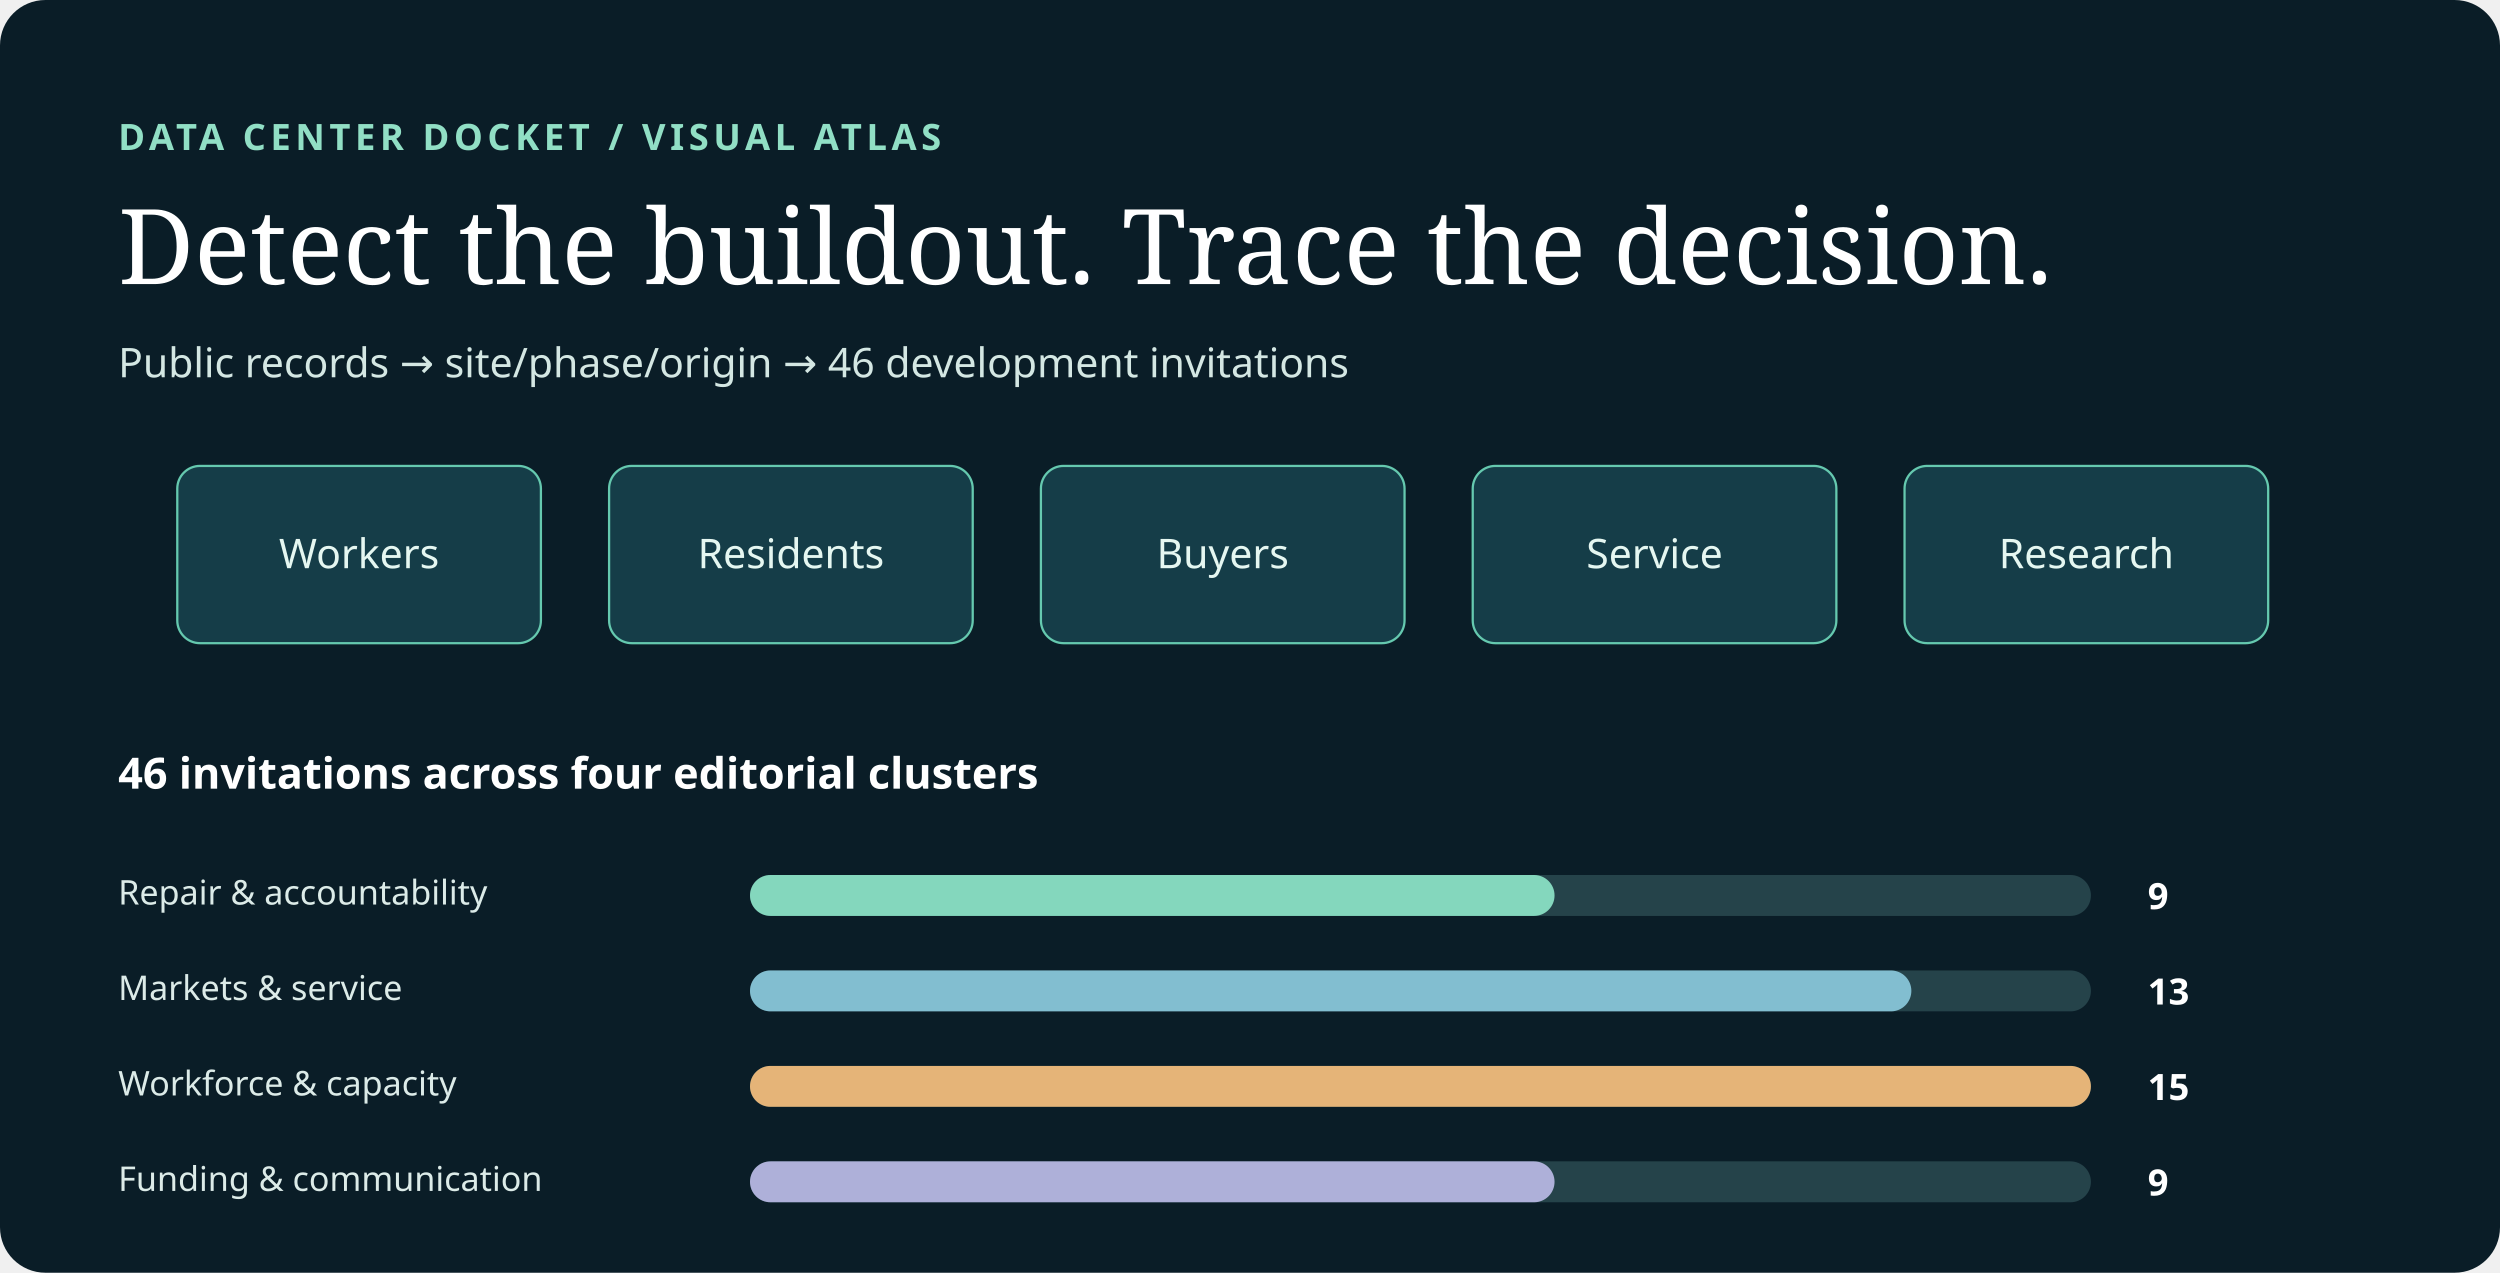
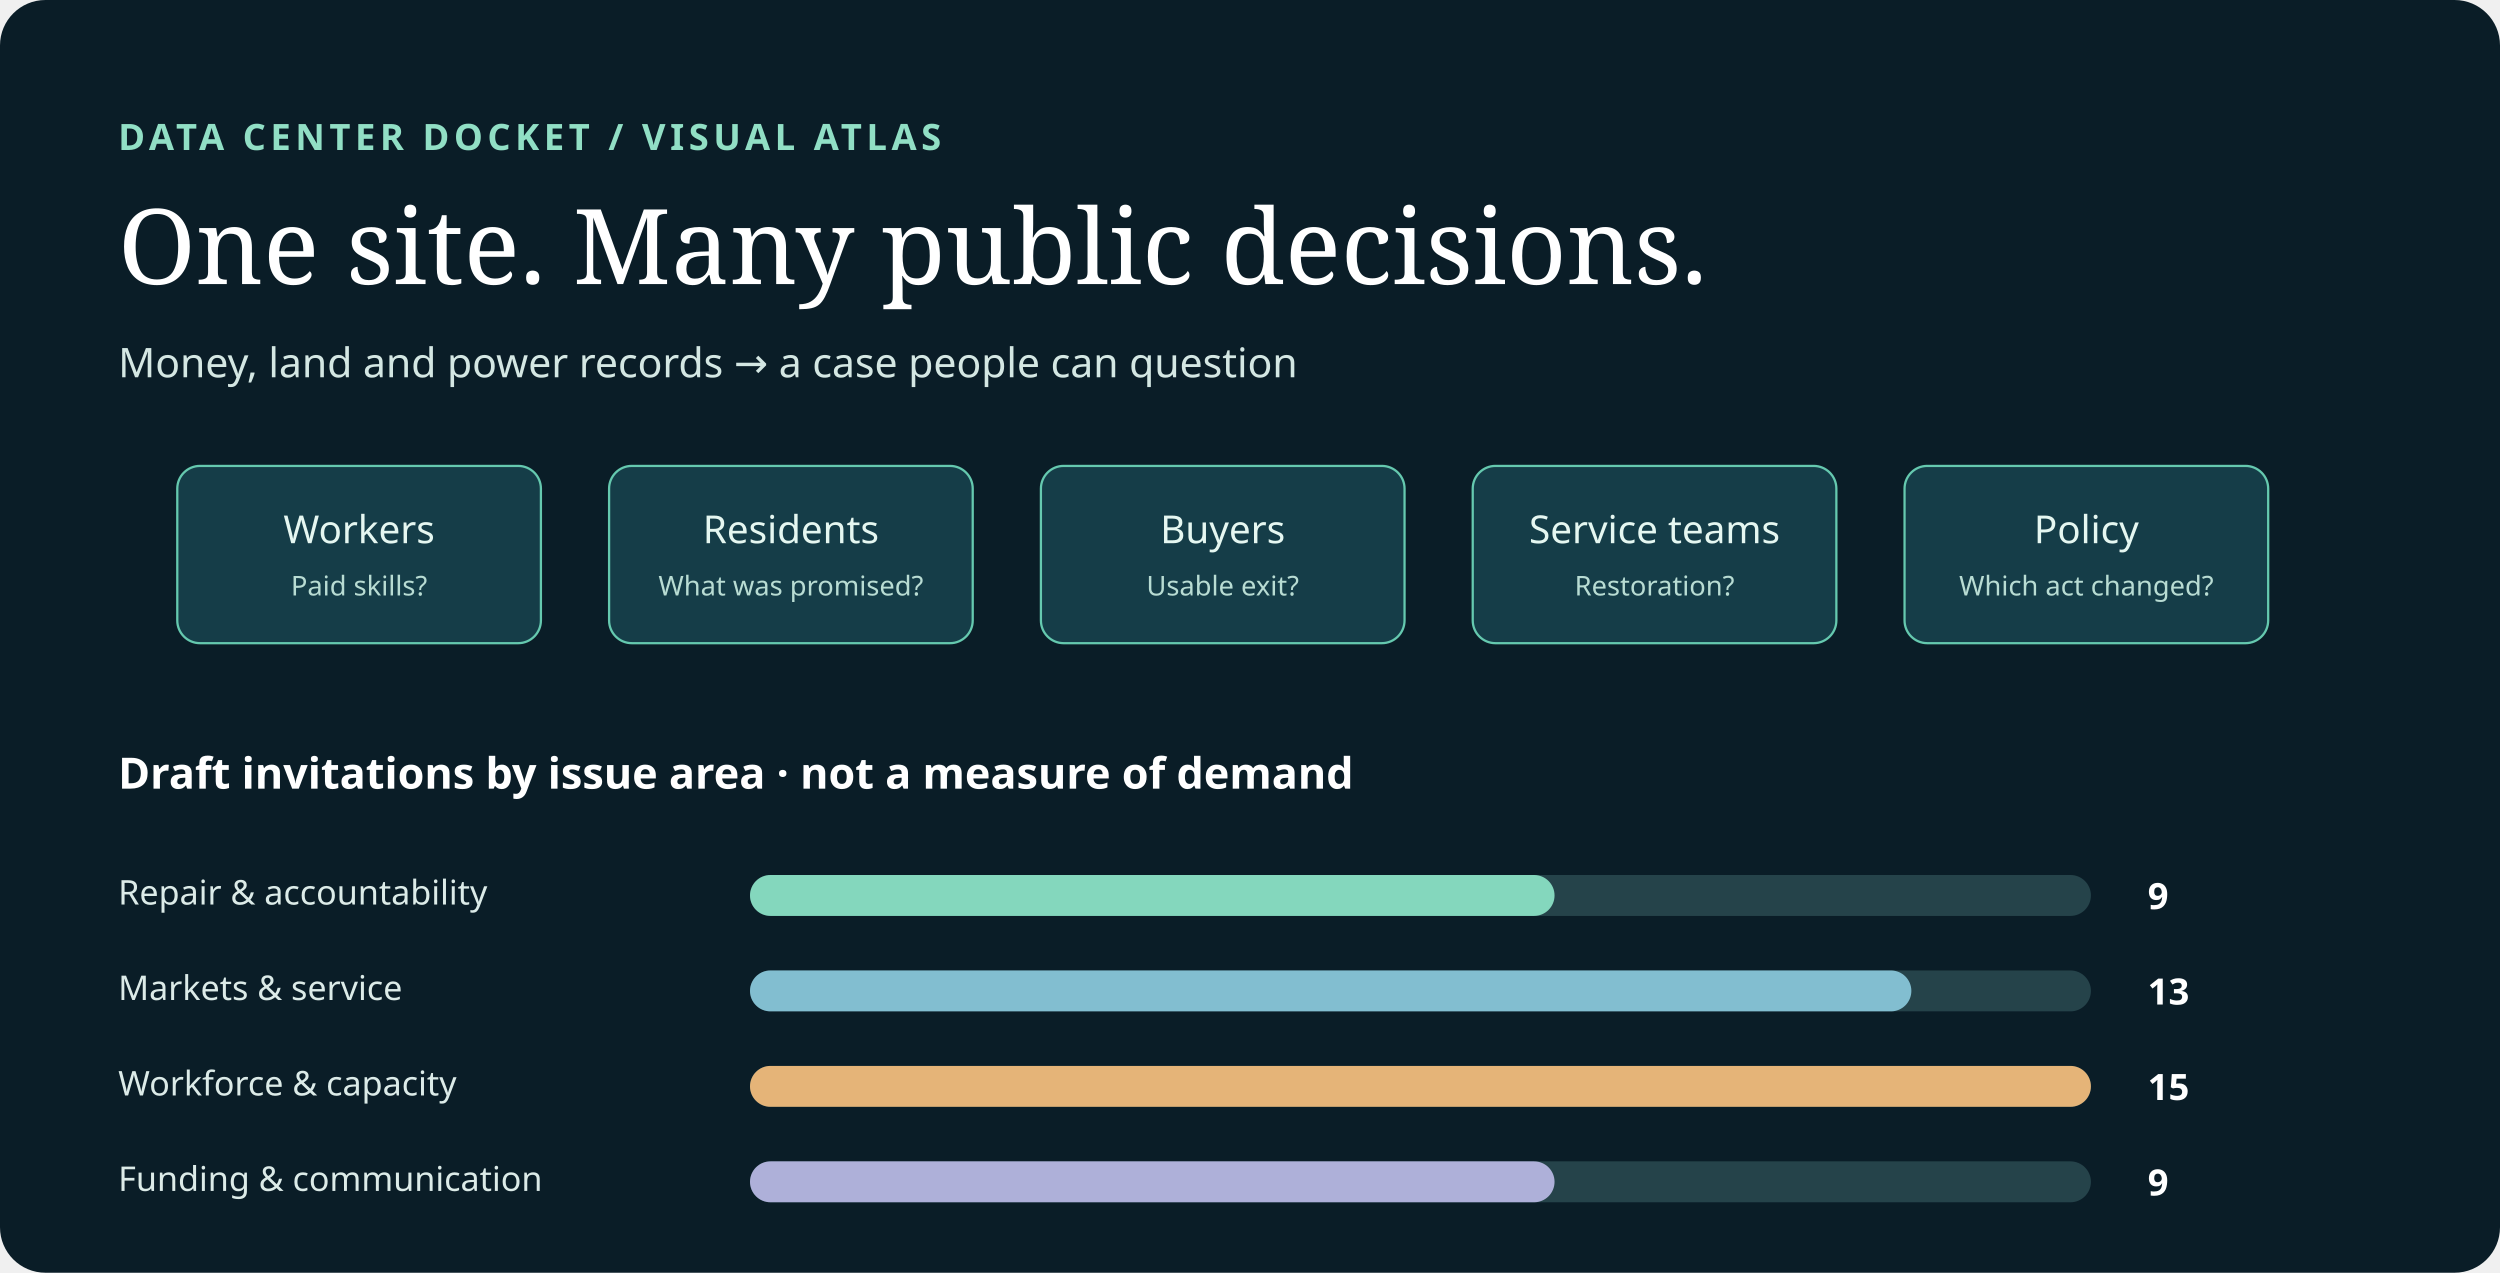
<svg xmlns="http://www.w3.org/2000/svg" width="1100" height="560" viewBox="0 0 1100 560" role="img" aria-labelledby="t d">
  <rect width="1100" height="560" rx="20" fill="#0a1d27" />
  <text x="52" y="66" fill="#91dfc5" font-size="16" font-family="system-ui" font-weight="700" letter-spacing="2">DATA CENTER DOCKET / VISUAL ATLAS</text>
-   <text x="52" y="125" fill="white" font-family="Georgia,serif" font-size="46">Detect the buildout. Trace the decision.</text>
-   <text x="52" y="166" fill="#d4e7e3" font-family="system-ui" font-size="18">Public records → site/phase/origin → 46 development invitations</text>
+   <text x="52" y="125" fill="white" font-family="Georgia,serif" font-size="46">One site. Many public decisions.</text>
+   <text x="52" y="166" fill="#d4e7e3" font-family="system-ui" font-size="18">Money, land and power records → a case people can question</text>
  <rect x="78" y="205" width="160" height="78" rx="10" fill="#153d48" stroke="#65c9af" />
-   <text x="158" y="250" text-anchor="middle" fill="#e5f7f1" font-family="system-ui" font-size="18">Workers</text>
+   <text x="158" y="239" text-anchor="middle" fill="#e5f7f1" font-family="system-ui" font-size="17">Workers</text>
+   <text x="158" y="262" text-anchor="middle" fill="#b8dcd3" font-family="system-ui" font-size="12">Paid skills?</text>
  <rect x="268" y="205" width="160" height="78" rx="10" fill="#153d48" stroke="#65c9af" />
-   <text x="348" y="250" text-anchor="middle" fill="#e5f7f1" font-family="system-ui" font-size="18">Residents</text>
+   <text x="348" y="239" text-anchor="middle" fill="#e5f7f1" font-family="system-ui" font-size="17">Residents</text>
+   <text x="348" y="262" text-anchor="middle" fill="#b8dcd3" font-family="system-ui" font-size="12">What was promised?</text>
  <rect x="458" y="205" width="160" height="78" rx="10" fill="#153d48" stroke="#65c9af" />
-   <text x="538" y="250" text-anchor="middle" fill="#e5f7f1" font-family="system-ui" font-size="18">Buyers</text>
+   <text x="538" y="239" text-anchor="middle" fill="#e5f7f1" font-family="system-ui" font-size="17">Buyers</text>
+   <text x="538" y="262" text-anchor="middle" fill="#b8dcd3" font-family="system-ui" font-size="12">Usable exit?</text>
  <rect x="648" y="205" width="160" height="78" rx="10" fill="#153d48" stroke="#65c9af" />
-   <text x="728" y="250" text-anchor="middle" fill="#e5f7f1" font-family="system-ui" font-size="18">Service</text>
+   <text x="728" y="239" text-anchor="middle" fill="#e5f7f1" font-family="system-ui" font-size="17">Service teams</text>
+   <text x="728" y="262" text-anchor="middle" fill="#b8dcd3" font-family="system-ui" font-size="12">Restoration?</text>
  <rect x="838" y="205" width="160" height="78" rx="10" fill="#153d48" stroke="#65c9af" />
-   <text x="918" y="250" text-anchor="middle" fill="#e5f7f1" font-family="system-ui" font-size="18">Research</text>
-   <text x="52" y="347" fill="white" font-family="system-ui" font-weight="700" font-size="19">46 invitations across four editorial clusters</text>
+   <text x="918" y="239" text-anchor="middle" fill="#e5f7f1" font-family="system-ui" font-size="17">Policy</text>
+   <text x="918" y="262" text-anchor="middle" fill="#b8dcd3" font-family="system-ui" font-size="12">Which act changed?</text>
+   <text x="52" y="347" fill="white" font-family="system-ui" font-weight="700" font-size="19">Draft invitations by issue area · not a measure of demand</text>
  <text x="52" y="398" fill="#dcebe8" font-family="system-ui" font-size="15">Repair &amp; accountability</text>
  <rect x="330" y="385" width="590" height="18" rx="9" fill="#25434a" />
  <rect x="330" y="385" width="354" height="18" rx="9" fill="#84d7bd" />
  <text x="945" y="400" fill="white" font-family="system-ui" font-size="16" font-weight="700">9</text>
  <text x="52" y="440" fill="#dcebe8" font-family="system-ui" font-size="15">Markets &amp; service</text>
  <rect x="330" y="427" width="590" height="18" rx="9" fill="#25434a" />
  <rect x="330" y="427" width="511" height="18" rx="9" fill="#82bed0" />
  <text x="945" y="442" fill="white" font-family="system-ui" font-size="16" font-weight="700">13</text>
  <text x="52" y="482" fill="#dcebe8" font-family="system-ui" font-size="15">Workforce &amp; capacity</text>
  <rect x="330" y="469" width="590" height="18" rx="9" fill="#25434a" />
  <rect x="330" y="469" width="590" height="18" rx="9" fill="#e5b478" />
  <text x="945" y="484" fill="white" font-family="system-ui" font-size="16" font-weight="700">15</text>
  <text x="52" y="524" fill="#dcebe8" font-family="system-ui" font-size="15">Funding &amp; communication</text>
  <rect x="330" y="511" width="590" height="18" rx="9" fill="#25434a" />
  <rect x="330" y="511" width="354" height="18" rx="9" fill="#aeb0d9" />
  <text x="945" y="526" fill="white" font-family="system-ui" font-size="16" font-weight="700">9</text>
</svg>
